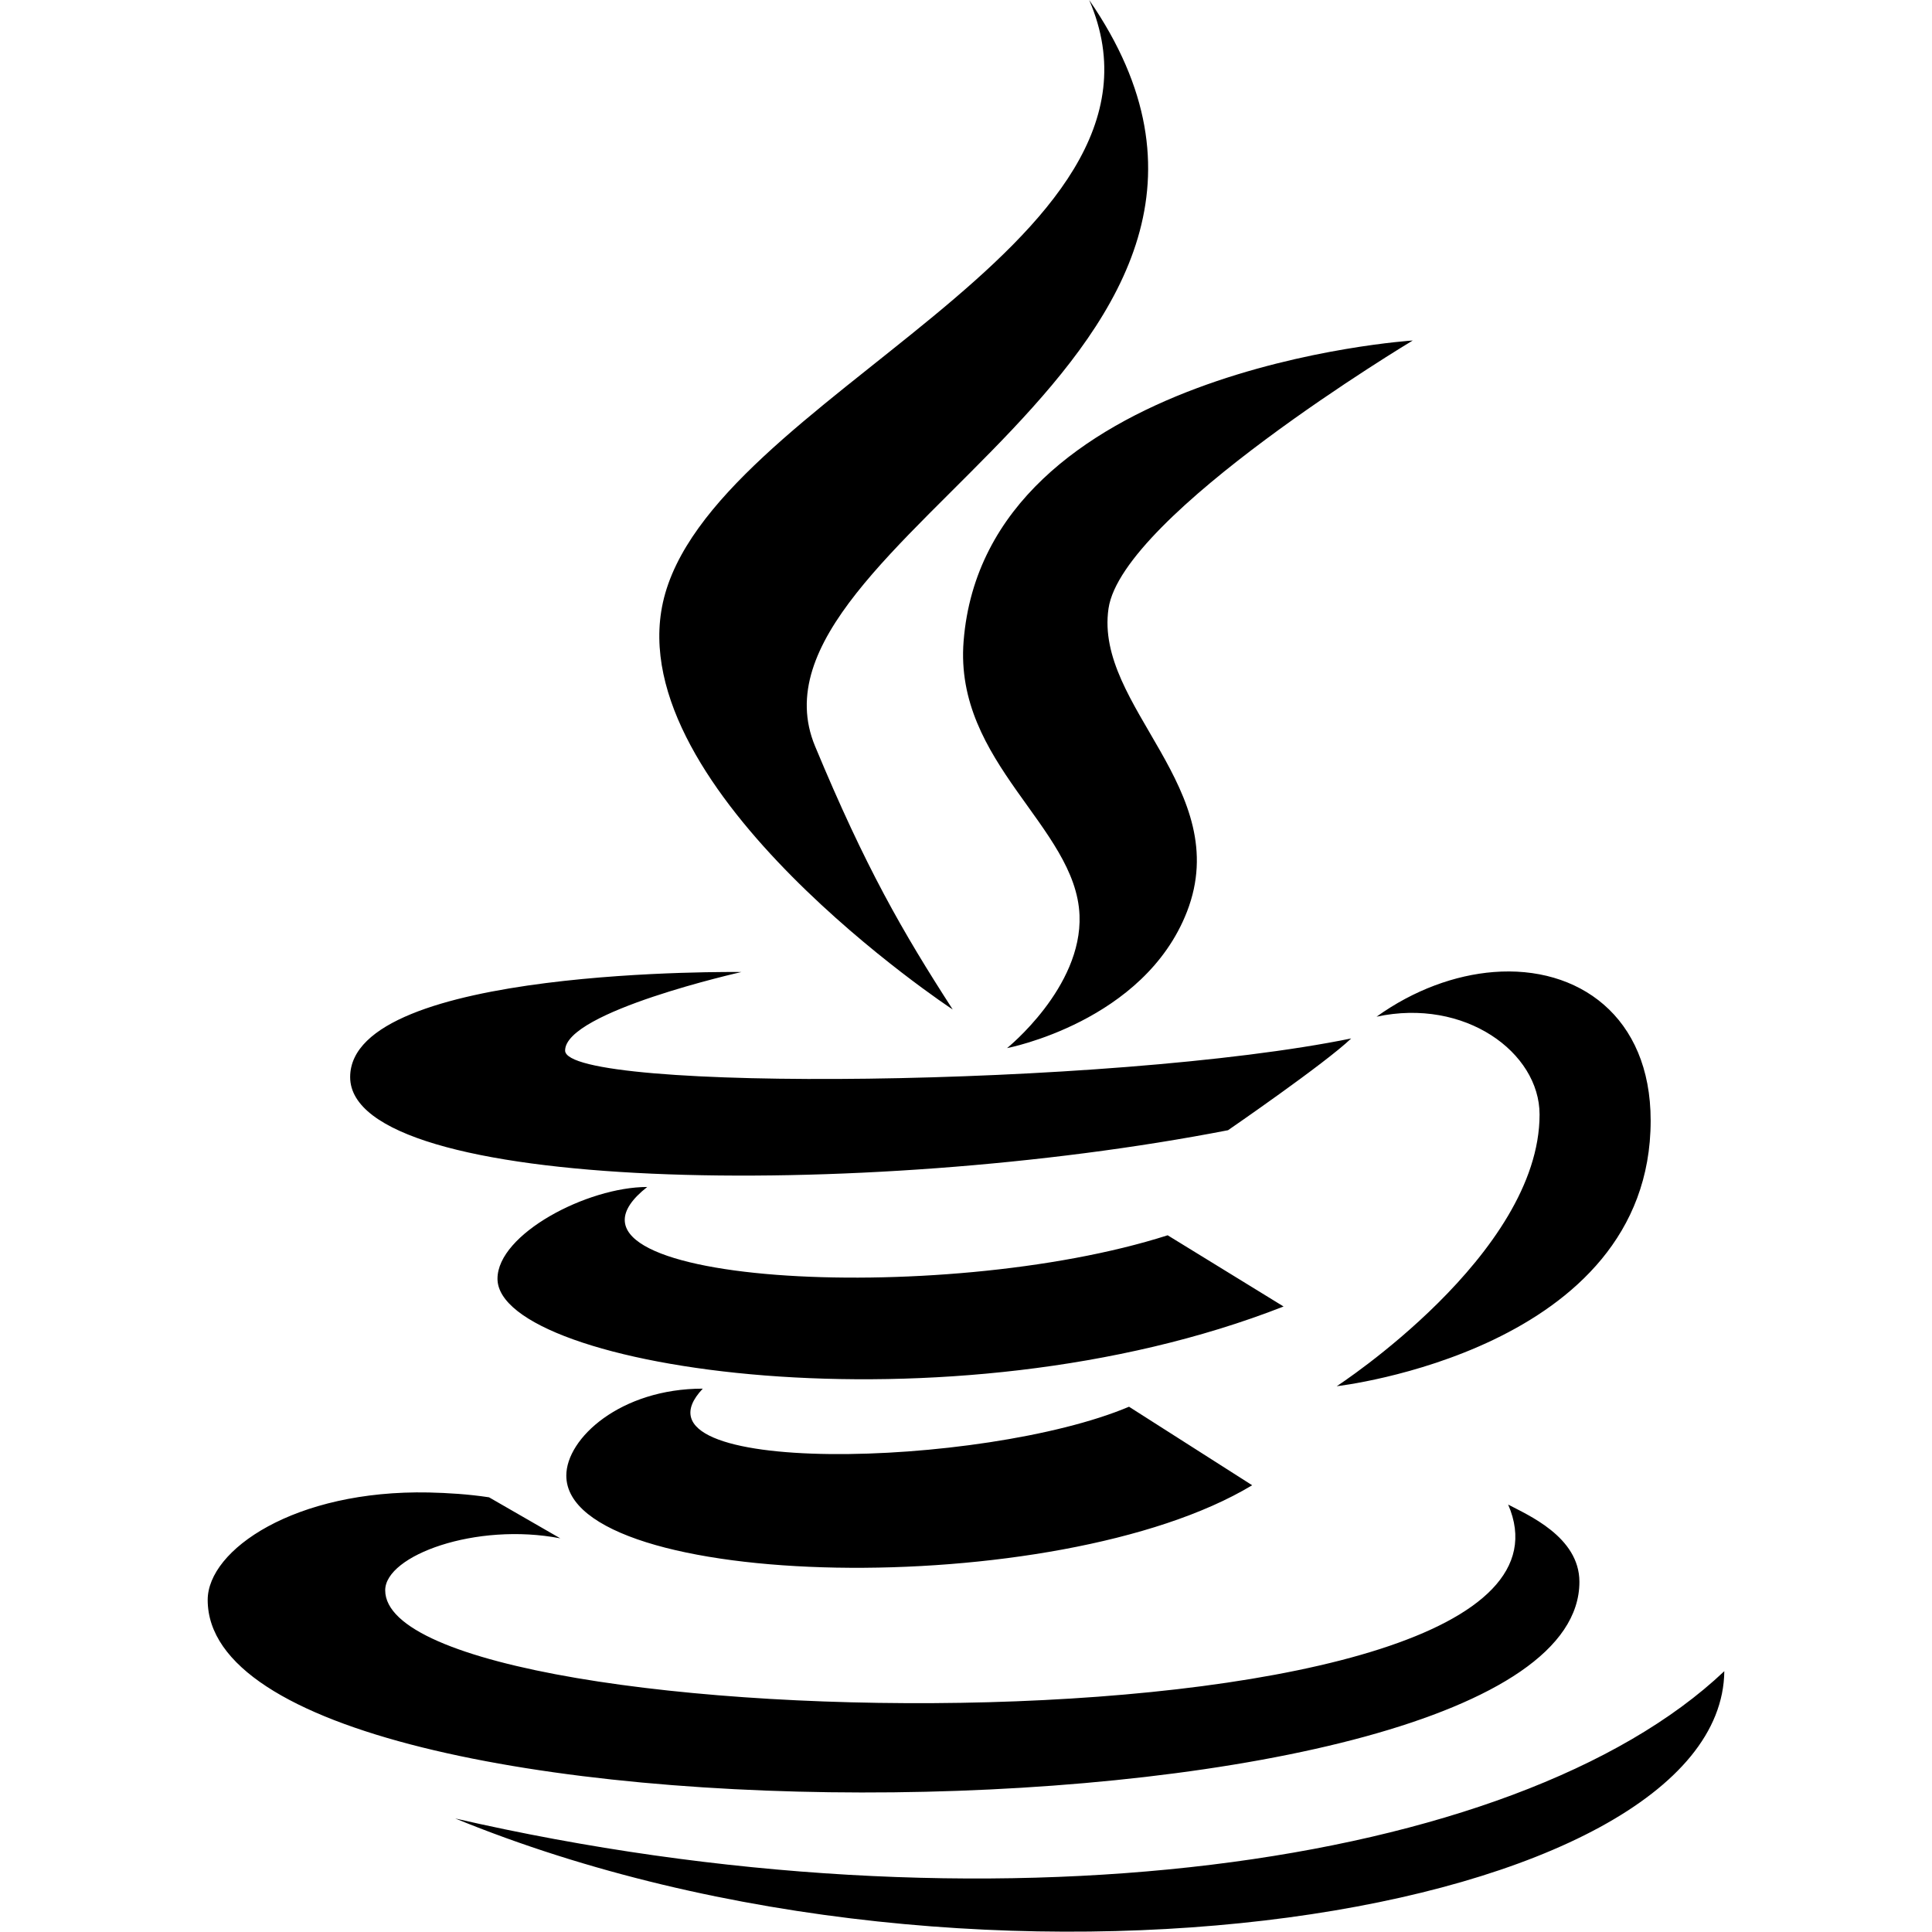
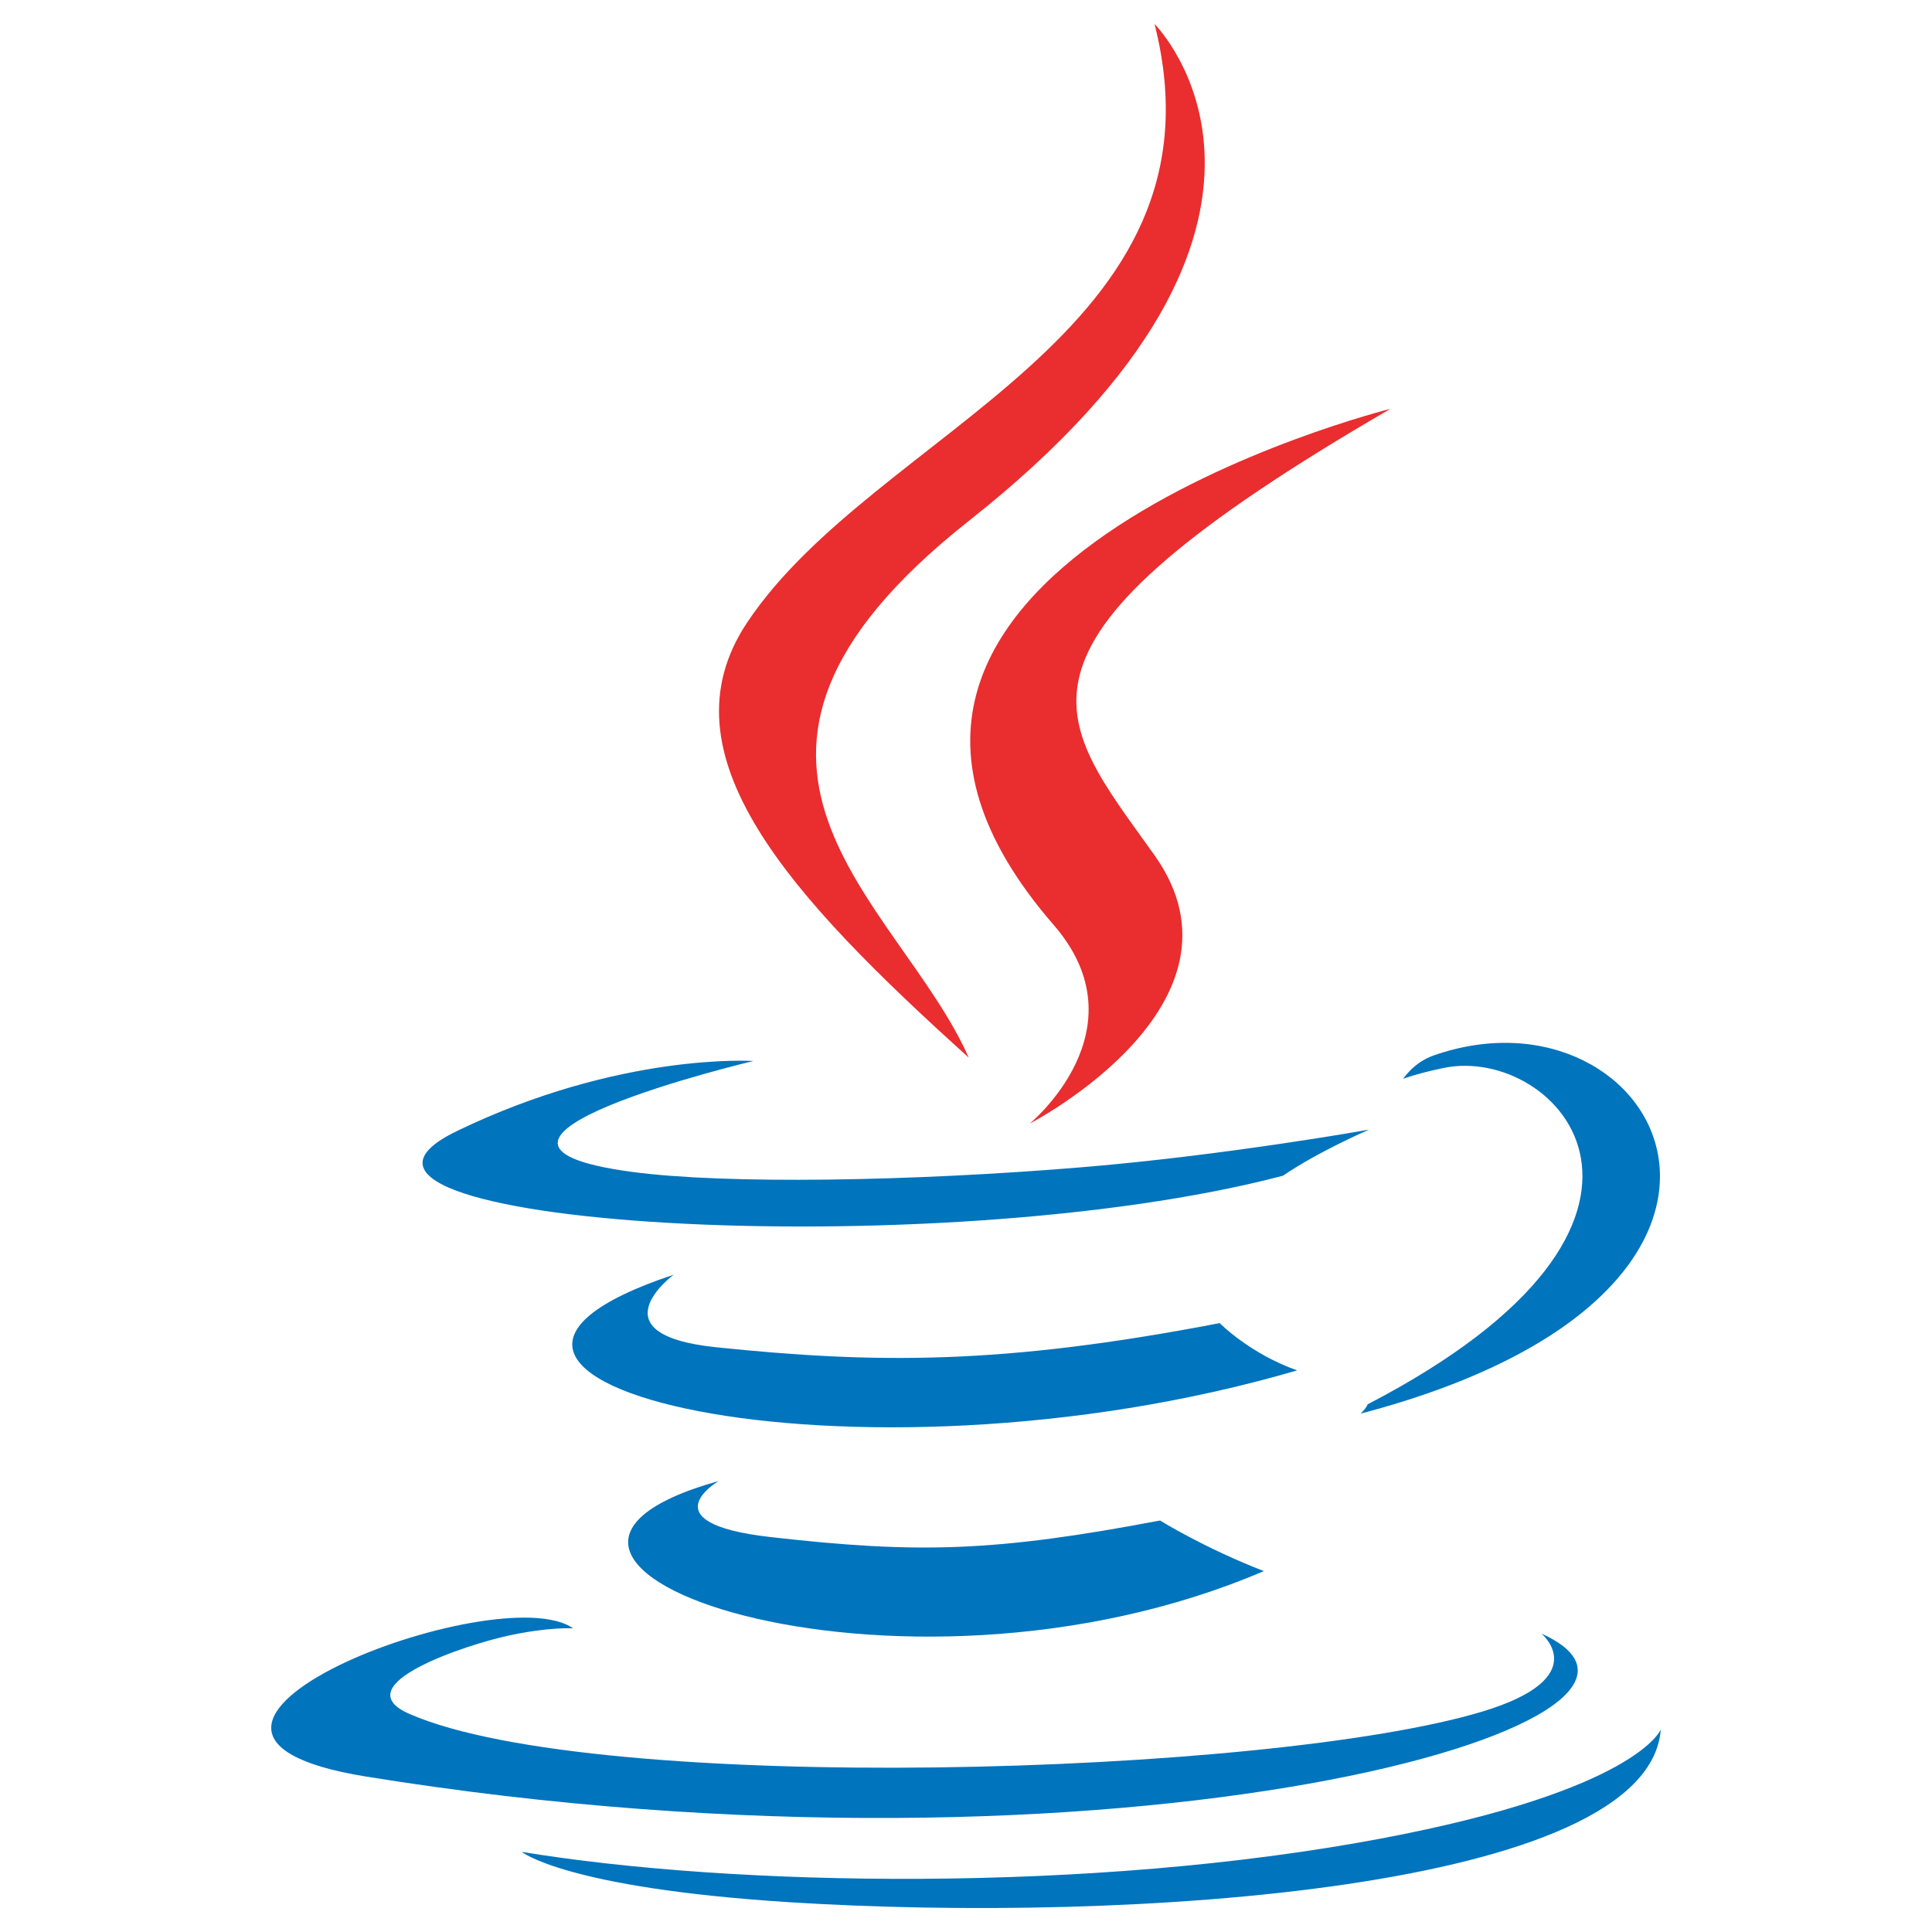
- <svg xmlns="http://www.w3.org/2000/svg" viewBox="0 0 50 50" width="500px" height="500px">
-   <path d="M 28.188 0 C 30.938 6.363 18.328 10.293 17.156 15.594 C 16.082 20.465 24.648 26.125 24.656 26.125 C 23.355 24.109 22.398 22.449 21.094 19.312 C 18.887 14.008 34.535 9.207 28.188 0 Z M 36.562 8.812 C 36.562 8.812 25.5 9.523 24.938 16.594 C 24.688 19.742 27.848 21.398 27.938 23.688 C 28.012 25.559 26.062 27.125 26.062 27.125 C 26.062 27.125 29.609 26.449 30.719 23.594 C 31.949 20.426 28.32 18.285 28.688 15.75 C 29.039 13.324 36.562 8.812 36.562 8.812 Z M 19.188 25.156 C 19.188 25.156 9.062 25.012 9.062 27.875 C 9.062 30.867 22.316 31.09 31.781 29.25 C 31.781 29.25 34.297 27.52 34.969 26.875 C 28.766 28.141 14.625 28.281 14.625 27.188 C 14.625 26.18 19.188 25.156 19.188 25.156 Z M 38.656 25.156 C 37.664 25.234 36.594 25.617 35.625 26.312 C 37.906 25.82 39.844 27.234 39.844 28.844 C 39.844 32.469 34.594 35.875 34.594 35.875 C 34.594 35.875 42.719 34.953 42.719 29 C 42.719 26.297 40.84 24.984 38.656 25.156 Z M 16.75 30.719 C 15.195 30.719 12.875 31.938 12.875 33.094 C 12.875 35.418 24.562 37.207 33.219 33.812 L 30.219 31.969 C 24.352 33.848 13.547 33.234 16.75 30.719 Z M 18.188 35.938 C 16.059 35.938 14.656 37.223 14.656 38.188 C 14.656 41.172 27.371 41.473 32.406 38.438 L 29.219 36.406 C 25.457 37.996 16.016 38.238 18.188 35.938 Z M 11.094 38.625 C 7.625 38.555 5.375 40.113 5.375 41.406 C 5.375 48.281 40.875 47.965 40.875 40.938 C 40.875 39.77 39.527 39.203 39.031 38.938 C 41.934 45.656 9.969 45.121 9.969 41.156 C 9.969 40.254 12.32 39.391 14.5 39.812 L 12.656 38.75 C 12.113 38.668 11.59 38.637 11.094 38.625 Z M 44.625 43.25 C 39.227 48.367 25.547 50.223 11.781 47.062 C 25.543 52.695 44.559 49.535 44.625 43.25 Z" />
+ <svg xmlns="http://www.w3.org/2000/svg" viewBox="0 0 128 128">
+   <path fill="#0074BD" d="M47.617 98.12s-4.767 2.774 3.397 3.71c9.892 1.13 14.947.968 25.845-1.092 0 0 2.871 1.795 6.873 3.351-24.439 10.47-55.308-.607-36.115-5.969zm-2.988-13.665s-5.348 3.959 2.823 4.805c10.567 1.091 18.91 1.18 33.354-1.6 0 0 1.993 2.025 5.132 3.131-29.542 8.64-62.446.68-41.309-6.336z" />
+   <path fill="#EA2D2E" d="M69.802 61.271c6.025 6.935-1.58 13.17-1.58 13.17s15.289-7.891 8.269-17.777c-6.559-9.215-11.587-13.792 15.635-29.58 0 .001-42.731 10.67-22.324 34.187z" />
+   <path fill="#0074BD" d="M102.123 108.229s3.529 2.91-3.888 5.159c-14.102 4.272-58.706 5.56-71.094.171-4.451-1.938 3.899-4.625 6.526-5.192 2.739-.593 4.303-.485 4.303-.485-4.953-3.487-32.013 6.85-13.743 9.815 49.821 8.076 90.817-3.637 77.896-9.468zM49.912 70.294s-22.686 5.389-8.033 7.348c6.188.828 18.518.638 30.011-.326 9.39-.789 18.813-2.474 18.813-2.474s-3.308 1.419-5.704 3.053c-23.042 6.061-67.544 3.238-54.731-2.958 10.832-5.239 19.644-4.643 19.644-4.643zm40.697 22.747c23.421-12.167 12.591-23.86 5.032-22.285-1.848.385-2.677.72-2.677.72s.688-1.079 2-1.543c14.953-5.255 26.451 15.503-4.823 23.725 0-.002.359-.327.468-.617z" />
+   <path fill="#EA2D2E" d="M76.491 1.587S89.459 14.563 64.188 34.51c-20.266 16.006-4.621 25.13-.007 35.559-11.831-10.673-20.509-20.07-14.688-28.815C58.041 28.42 81.722 22.195 76.491 1.587z" />
+   <path fill="#0074BD" d="M52.214 126.021c22.476 1.437 57-.8 57.817-11.436 0 0-1.571 4.032-18.577 7.231-19.186 3.612-42.854 3.191-56.887.874 0 .001 2.875 2.381 17.647 3.331z" />
</svg>
